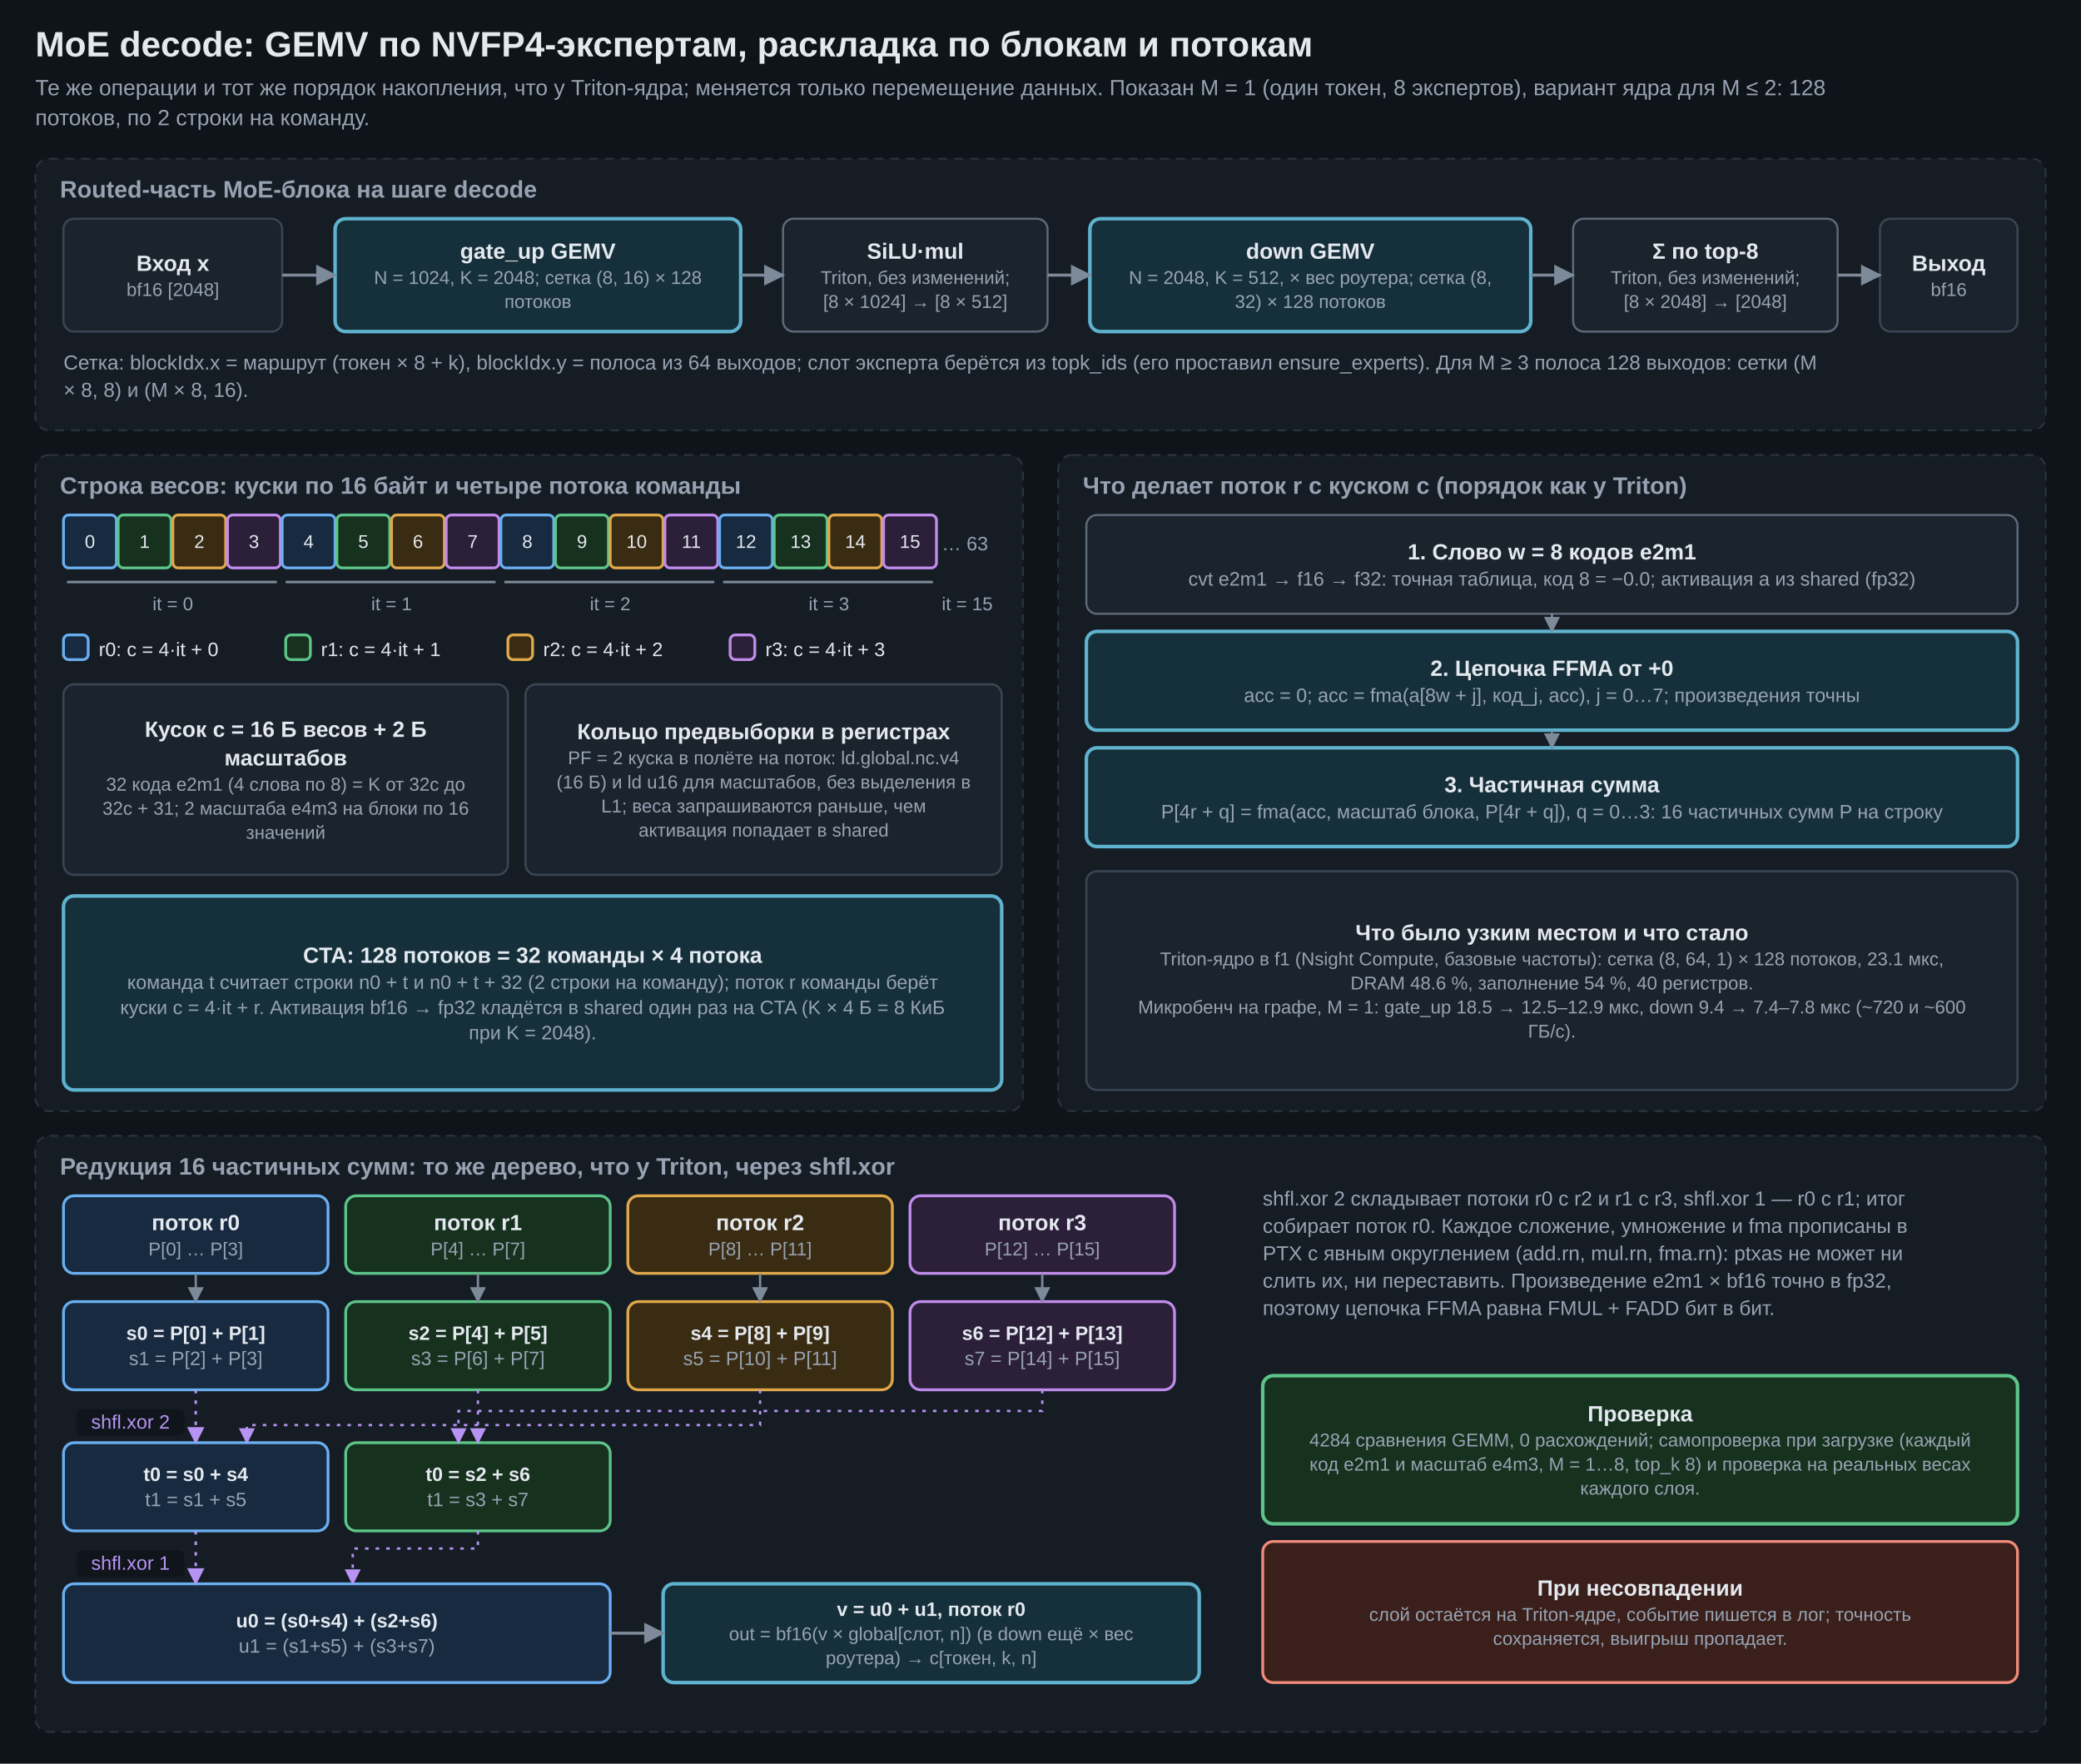
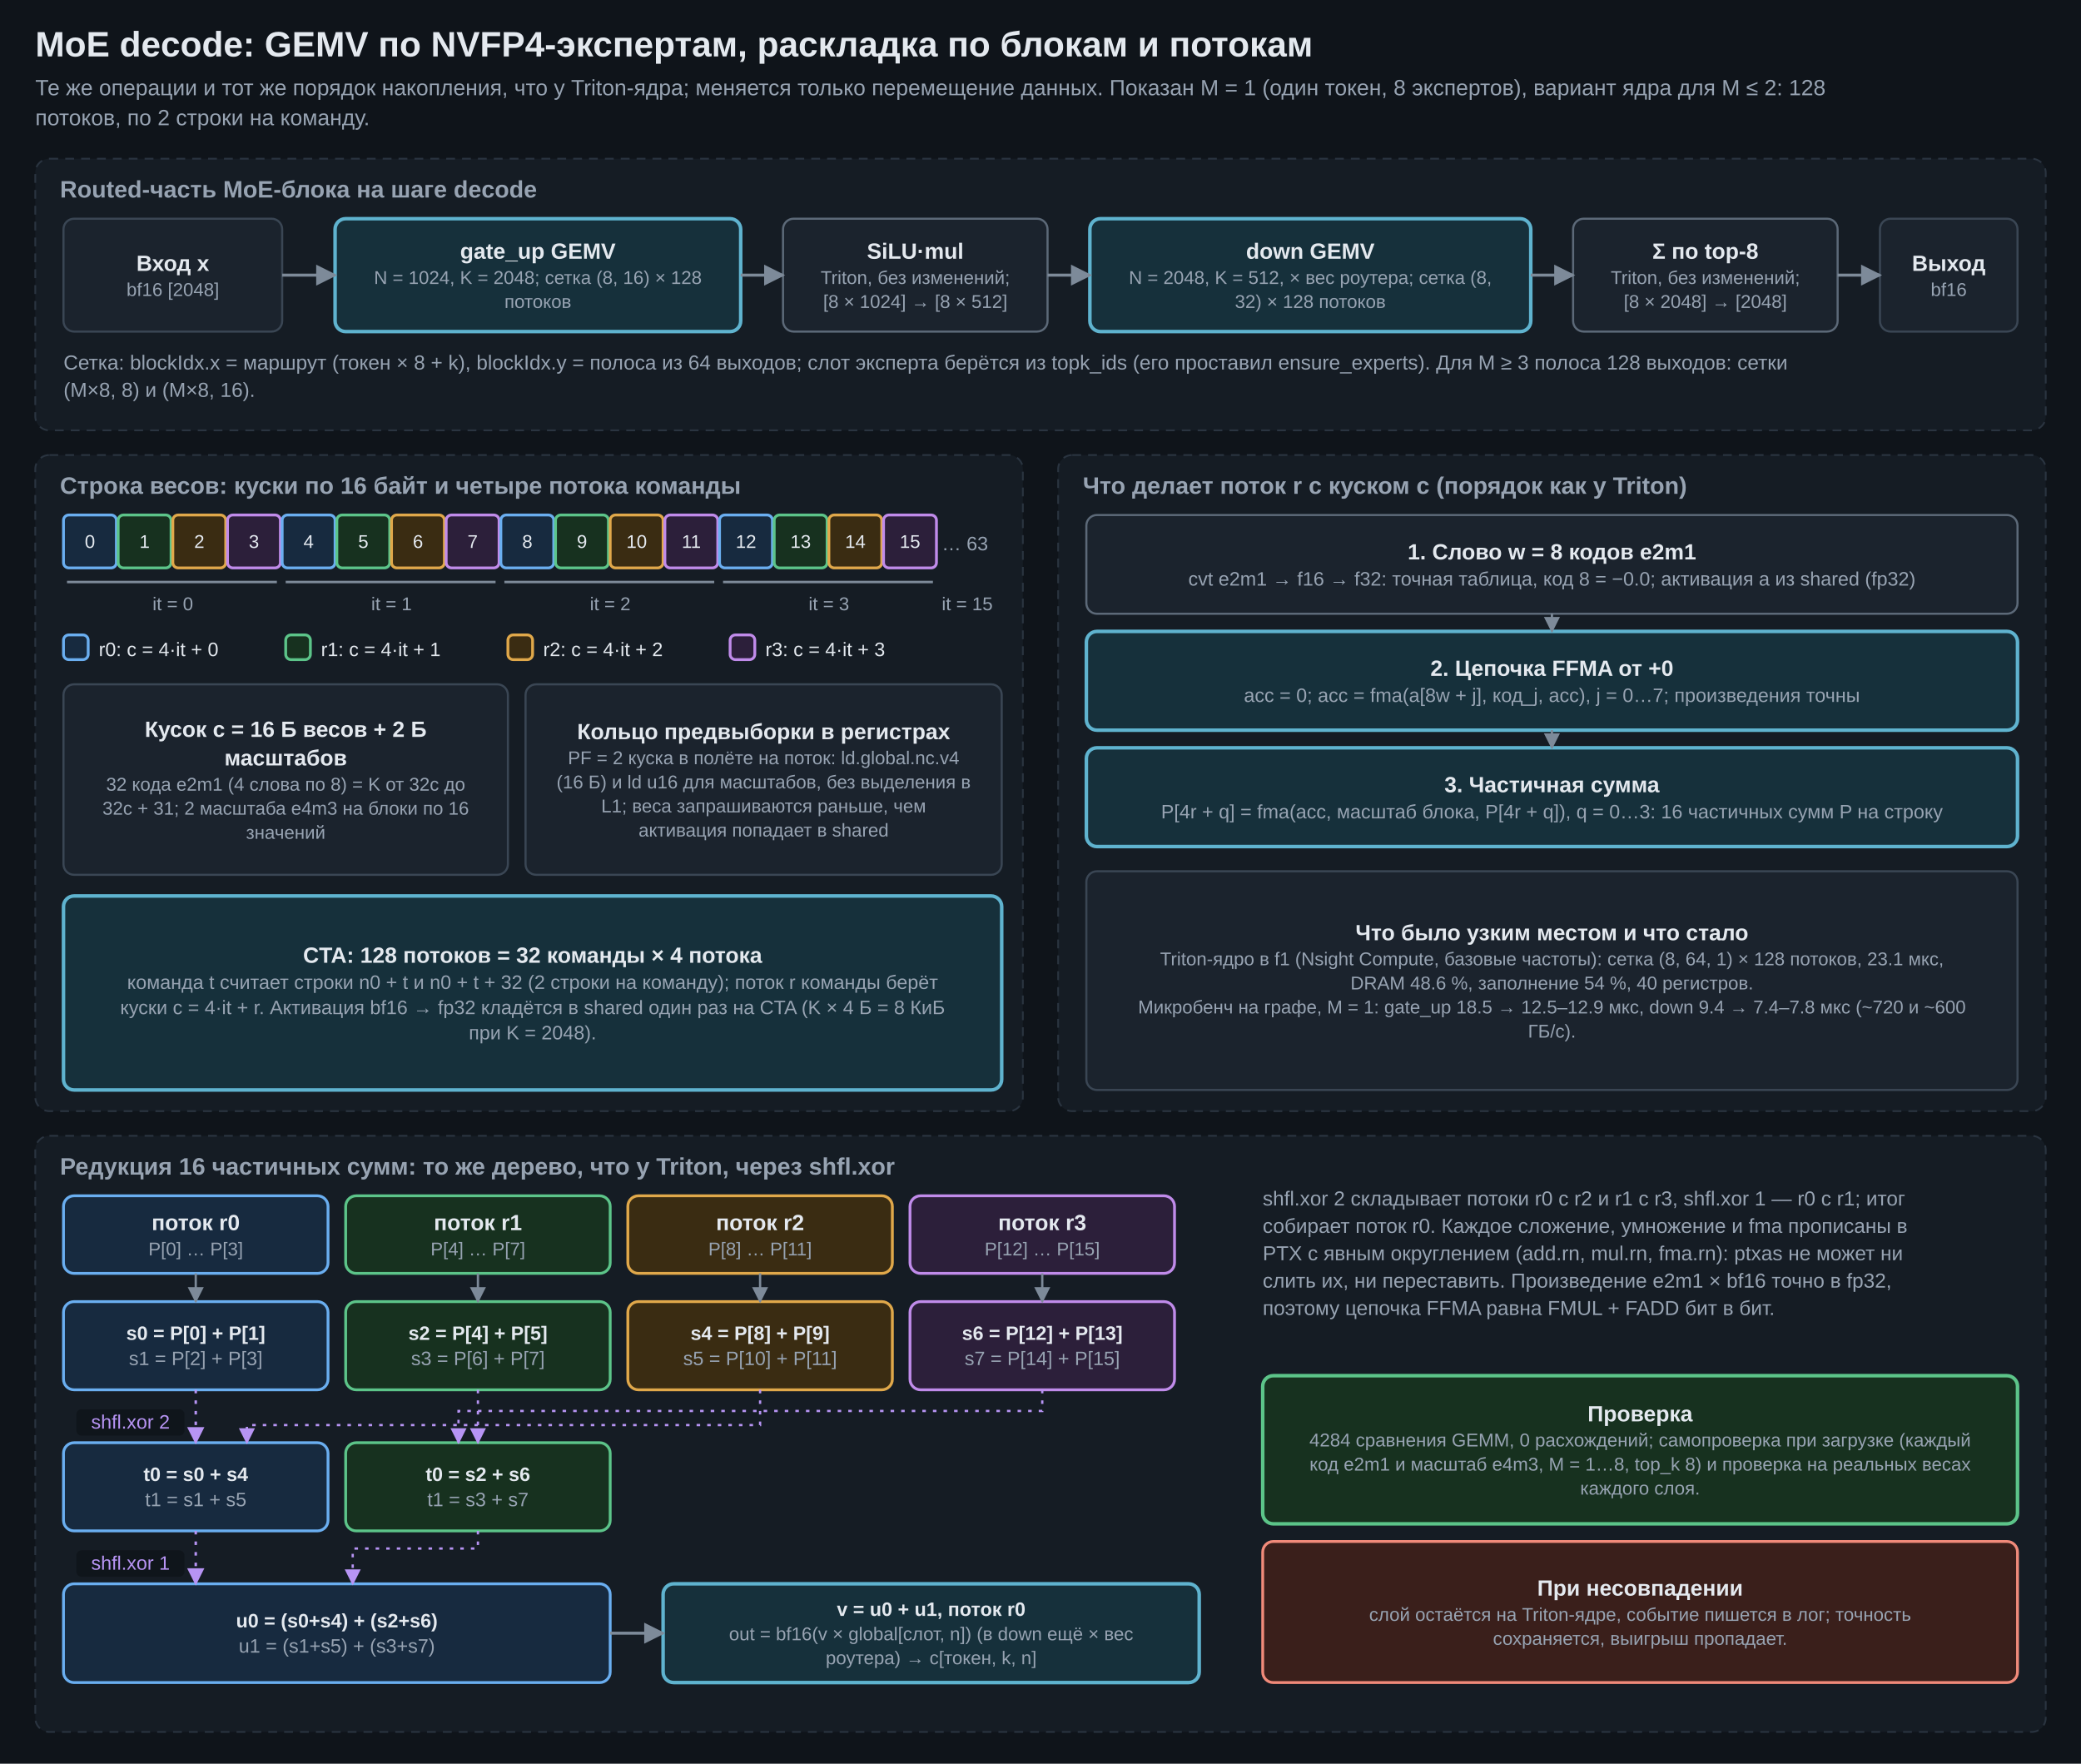
<svg xmlns="http://www.w3.org/2000/svg" viewBox="0 0 1180 1000" width="1180" height="1000" font-family="IBM Plex Sans, Segoe UI, Arial, sans-serif" role="img" aria-label="MoE decode: GEMV по NVFP4-экспертам, раскладка по блокам и потокам">
  <rect width="1180" height="1000" fill="#0f141a" />
  <defs>
    <marker id="m-flow" viewBox="0 0 10 10" refX="9" refY="5" markerWidth="7" markerHeight="7" orient="auto">
      <path d="M0,0 L10,5 L0,10 z" fill="#7d8a99" />
    </marker>
    <marker id="m-xfer" viewBox="0 0 10 10" refX="9" refY="5" markerWidth="7" markerHeight="7" orient="auto">
      <path d="M0,0 L10,5 L0,10 z" fill="#e0a84a" />
    </marker>
    <marker id="m-sync" viewBox="0 0 10 10" refX="9" refY="5" markerWidth="7" markerHeight="7" orient="auto">
      <path d="M0,0 L10,5 L0,10 z" fill="#b794f4" />
    </marker>
    <marker id="m-lever" viewBox="0 0 10 10" refX="9" refY="5" markerWidth="7" markerHeight="7" orient="auto">
      <path d="M0,0 L10,5 L0,10 z" fill="#5fb3cf" />
    </marker>
    <marker id="m-old" viewBox="0 0 10 10" refX="9" refY="5" markerWidth="7" markerHeight="7" orient="auto">
      <path d="M0,0 L10,5 L0,10 z" fill="#f08a7a" />
    </marker>
    <marker id="m-a0" viewBox="0 0 10 10" refX="9" refY="5" markerWidth="7" markerHeight="7" orient="auto">
      <path d="M0,0 L10,5 L0,10 z" fill="#6aaef0" />
    </marker>
    <marker id="m-a1" viewBox="0 0 10 10" refX="9" refY="5" markerWidth="7" markerHeight="7" orient="auto">
      <path d="M0,0 L10,5 L0,10 z" fill="#5cc489" />
    </marker>
    <marker id="m-a2" viewBox="0 0 10 10" refX="9" refY="5" markerWidth="7" markerHeight="7" orient="auto">
      <path d="M0,0 L10,5 L0,10 z" fill="#e0a84a" />
    </marker>
  </defs>
  <text x="20" y="32" font-size="20" font-weight="600" fill="#e4e9ef">MoE decode: GEMV по NVFP4-экспертам, раскладка по блокам и потокам</text>
  <text x="20" y="54" font-size="12.5" fill="#97a3b2">Те же операции и тот же порядок накопления, что у Triton-ядра; меняется только перемещение данных. Показан M = 1 (один токен, 8 экспертов), вариант ядра для M ≤ 2: 128</text>
  <text x="20" y="71" font-size="12.5" fill="#97a3b2">потоков, по 2 строки на команду.</text>
  <rect x="20" y="90" width="1140" height="154" rx="8" fill="#151c24" stroke="#2a3440" stroke-dasharray="5 4" />
  <text x="34" y="112" font-size="13.5" font-weight="600" fill="#97a3b2">Routed-часть MoE-блока на шаге decode</text>
  <rect x="20" y="258" width="560" height="372" rx="8" fill="#151c24" stroke="#2a3440" stroke-dasharray="5 4" />
  <text x="34" y="280" font-size="13.5" font-weight="600" fill="#97a3b2">Строка весов: куски по 16 байт и четыре потока команды</text>
  <rect x="600" y="258" width="560" height="372" rx="8" fill="#151c24" stroke="#2a3440" stroke-dasharray="5 4" />
  <text x="614" y="280" font-size="13.5" font-weight="600" fill="#97a3b2">Что делает поток r с куском c (порядок как у Triton)</text>
  <rect x="20" y="644" width="1140" height="338" rx="8" fill="#151c24" stroke="#2a3440" stroke-dasharray="5 4" />
  <text x="34" y="666" font-size="13.5" font-weight="600" fill="#97a3b2">Редукция 16 частичных сумм: то же дерево, что у Triton, через shfl.xor</text>
  <rect x="36" y="124" width="124" height="64" rx="6" fill="#1b232d" stroke="#3a4654" stroke-width="1.2" />
  <text x="98.0" y="153.6" font-size="12.5" font-weight="600" fill="#e4e9ef" text-anchor="middle">Вход x</text>
  <text x="98.0" y="167.8" font-size="10.5" font-weight="400" fill="#97a3b2" text-anchor="middle">bf16 [2048]</text>
  <rect x="190" y="124" width="230" height="64" rx="6" fill="#16303b" stroke="#5fb3cf" stroke-width="2" />
  <text x="305.0" y="146.7" font-size="12.5" font-weight="600" fill="#e4e9ef" text-anchor="middle">gate_up GEMV</text>
  <text x="305.0" y="161.0" font-size="10.5" font-weight="400" fill="#97a3b2" text-anchor="middle">N = 1024, K = 2048; сетка (8, 16) × 128</text>
  <text x="305.0" y="174.6" font-size="10.5" font-weight="400" fill="#97a3b2" text-anchor="middle">потоков</text>
  <rect x="444" y="124" width="150" height="64" rx="6" fill="#1b232d" stroke="#5c6978" stroke-width="1.2" />
  <text x="519.0" y="146.7" font-size="12.5" font-weight="600" fill="#e4e9ef" text-anchor="middle">SiLU·mul</text>
  <text x="519.0" y="161.0" font-size="10.5" font-weight="400" fill="#97a3b2" text-anchor="middle">Triton, без изменений;</text>
  <text x="519.0" y="174.6" font-size="10.5" font-weight="400" fill="#97a3b2" text-anchor="middle">[8 × 1024] → [8 × 512]</text>
  <rect x="618" y="124" width="250" height="64" rx="6" fill="#16303b" stroke="#5fb3cf" stroke-width="2" />
  <text x="743.0" y="146.7" font-size="12.5" font-weight="600" fill="#e4e9ef" text-anchor="middle">down GEMV</text>
  <text x="743.0" y="161.0" font-size="10.5" font-weight="400" fill="#97a3b2" text-anchor="middle">N = 2048, K = 512, × вес роутера; сетка (8,</text>
  <text x="743.0" y="174.6" font-size="10.5" font-weight="400" fill="#97a3b2" text-anchor="middle">32) × 128 потоков</text>
  <rect x="892" y="124" width="150" height="64" rx="6" fill="#1b232d" stroke="#5c6978" stroke-width="1.2" />
  <text x="967.0" y="146.7" font-size="12.5" font-weight="600" fill="#e4e9ef" text-anchor="middle">Σ по top-8</text>
  <text x="967.0" y="161.0" font-size="10.5" font-weight="400" fill="#97a3b2" text-anchor="middle">Triton, без изменений;</text>
  <text x="967.0" y="174.6" font-size="10.5" font-weight="400" fill="#97a3b2" text-anchor="middle">[8 × 2048] → [2048]</text>
  <rect x="1066" y="124" width="78" height="64" rx="6" fill="#1b232d" stroke="#3a4654" stroke-width="1.2" />
  <text x="1105.0" y="153.6" font-size="12.5" font-weight="600" fill="#e4e9ef" text-anchor="middle">Выход</text>
  <text x="1105.0" y="167.8" font-size="10.5" font-weight="400" fill="#97a3b2" text-anchor="middle">bf16</text>
-   <text x="36" y="209.5" font-size="11.5" font-weight="400" fill="#97a3b2" text-anchor="start">Сетка: blockIdx.x = маршрут (токен × 8 + k), blockIdx.y = полоса из 64 выходов; слот эксперта берётся из topk_ids (его проставил ensure_experts). Для M ≥ 3 полоса 128 выходов: сетки (M</text>
-   <text x="36" y="225.025" font-size="11.5" font-weight="400" fill="#97a3b2" text-anchor="start">× 8, 8) и (M × 8, 16).</text>
+   <text x="36" y="209.5" font-size="11.5" font-weight="400" fill="#97a3b2" text-anchor="start">Сетка: blockIdx.x = маршрут (токен × 8 + k), blockIdx.y = полоса из 64 выходов; слот эксперта берётся из topk_ids (его проставил ensure_experts). Для M ≥ 3 полоса 128 выходов: сетки</text>
+   <text x="36" y="225.025" font-size="11.5" font-weight="400" fill="#97a3b2" text-anchor="start">(M×8, 8) и (M×8, 16).</text>
  <rect x="36" y="292" width="30" height="30" rx="3" fill="#172a3f" stroke="#6aaef0" stroke-width="1.6" />
  <text x="51.0" y="310.675" font-size="10.5" fill="#e4e9ef" text-anchor="middle">0</text>
  <rect x="67" y="292" width="30" height="30" rx="3" fill="#17311f" stroke="#5cc489" stroke-width="1.6" />
  <text x="82.0" y="310.675" font-size="10.5" fill="#e4e9ef" text-anchor="middle">1</text>
  <rect x="98" y="292" width="30" height="30" rx="3" fill="#3a2c12" stroke="#e0a84a" stroke-width="1.6" />
  <text x="113.0" y="310.675" font-size="10.5" fill="#e4e9ef" text-anchor="middle">2</text>
  <rect x="129" y="292" width="30" height="30" rx="3" fill="#2c1f3a" stroke="#c08bea" stroke-width="1.6" />
  <text x="144.0" y="310.675" font-size="10.5" fill="#e4e9ef" text-anchor="middle">3</text>
  <rect x="160" y="292" width="30" height="30" rx="3" fill="#172a3f" stroke="#6aaef0" stroke-width="1.6" />
  <text x="175.0" y="310.675" font-size="10.5" fill="#e4e9ef" text-anchor="middle">4</text>
  <rect x="191" y="292" width="30" height="30" rx="3" fill="#17311f" stroke="#5cc489" stroke-width="1.6" />
  <text x="206.0" y="310.675" font-size="10.5" fill="#e4e9ef" text-anchor="middle">5</text>
  <rect x="222" y="292" width="30" height="30" rx="3" fill="#3a2c12" stroke="#e0a84a" stroke-width="1.6" />
  <text x="237.0" y="310.675" font-size="10.5" fill="#e4e9ef" text-anchor="middle">6</text>
  <rect x="253" y="292" width="30" height="30" rx="3" fill="#2c1f3a" stroke="#c08bea" stroke-width="1.6" />
  <text x="268.0" y="310.675" font-size="10.5" fill="#e4e9ef" text-anchor="middle">7</text>
  <rect x="284" y="292" width="30" height="30" rx="3" fill="#172a3f" stroke="#6aaef0" stroke-width="1.6" />
  <text x="299.0" y="310.675" font-size="10.5" fill="#e4e9ef" text-anchor="middle">8</text>
  <rect x="315" y="292" width="30" height="30" rx="3" fill="#17311f" stroke="#5cc489" stroke-width="1.6" />
  <text x="330.0" y="310.675" font-size="10.5" fill="#e4e9ef" text-anchor="middle">9</text>
  <rect x="346" y="292" width="30" height="30" rx="3" fill="#3a2c12" stroke="#e0a84a" stroke-width="1.6" />
  <text x="361.0" y="310.675" font-size="10.5" fill="#e4e9ef" text-anchor="middle">10</text>
  <rect x="377" y="292" width="30" height="30" rx="3" fill="#2c1f3a" stroke="#c08bea" stroke-width="1.6" />
  <text x="392.0" y="310.675" font-size="10.5" fill="#e4e9ef" text-anchor="middle">11</text>
  <rect x="408" y="292" width="30" height="30" rx="3" fill="#172a3f" stroke="#6aaef0" stroke-width="1.6" />
  <text x="423.0" y="310.675" font-size="10.5" fill="#e4e9ef" text-anchor="middle">12</text>
  <rect x="439" y="292" width="30" height="30" rx="3" fill="#17311f" stroke="#5cc489" stroke-width="1.6" />
  <text x="454.0" y="310.675" font-size="10.5" fill="#e4e9ef" text-anchor="middle">13</text>
  <rect x="470" y="292" width="30" height="30" rx="3" fill="#3a2c12" stroke="#e0a84a" stroke-width="1.6" />
  <text x="485.0" y="310.675" font-size="10.5" fill="#e4e9ef" text-anchor="middle">14</text>
  <rect x="501" y="292" width="30" height="30" rx="3" fill="#2c1f3a" stroke="#c08bea" stroke-width="1.6" />
  <text x="516.0" y="310.675" font-size="10.5" fill="#e4e9ef" text-anchor="middle">15</text>
  <text x="534" y="312" font-size="11" font-weight="400" fill="#97a3b2" text-anchor="start">… 63</text>
  <text x="98" y="346" font-size="10.5" font-weight="400" fill="#97a3b2" text-anchor="middle">it = 0</text>
  <text x="222" y="346" font-size="10.5" font-weight="400" fill="#97a3b2" text-anchor="middle">it = 1</text>
  <text x="346" y="346" font-size="10.5" font-weight="400" fill="#97a3b2" text-anchor="middle">it = 2</text>
  <text x="470" y="346" font-size="10.5" font-weight="400" fill="#97a3b2" text-anchor="middle">it = 3</text>
  <text x="534" y="346" font-size="10.5" font-weight="400" fill="#97a3b2" text-anchor="start">it = 15</text>
  <rect x="36" y="360" width="14" height="14" rx="3" fill="#172a3f" stroke="#6aaef0" stroke-width="1.6" />
  <text x="56" y="372" font-size="11" font-weight="400" fill="#e4e9ef" text-anchor="start">r0: c = 4·it + 0</text>
  <rect x="162" y="360" width="14" height="14" rx="3" fill="#17311f" stroke="#5cc489" stroke-width="1.6" />
  <text x="182" y="372" font-size="11" font-weight="400" fill="#e4e9ef" text-anchor="start">r1: c = 4·it + 1</text>
  <rect x="288" y="360" width="14" height="14" rx="3" fill="#3a2c12" stroke="#e0a84a" stroke-width="1.6" />
  <text x="308" y="372" font-size="11" font-weight="400" fill="#e4e9ef" text-anchor="start">r2: c = 4·it + 2</text>
  <rect x="414" y="360" width="14" height="14" rx="3" fill="#2c1f3a" stroke="#c08bea" stroke-width="1.6" />
  <text x="434" y="372" font-size="11" font-weight="400" fill="#e4e9ef" text-anchor="start">r3: c = 4·it + 3</text>
  <rect x="36" y="388" width="252" height="108" rx="6" fill="#1b232d" stroke="#3a4654" stroke-width="1.2" />
  <text x="162.0" y="417.8" font-size="12.5" font-weight="600" fill="#e4e9ef" text-anchor="middle">Кусок c = 16 Б весов + 2 Б</text>
  <text x="162.0" y="434.0" font-size="12.5" font-weight="600" fill="#e4e9ef" text-anchor="middle">масштабов</text>
  <text x="162.0" y="448.3" font-size="10.5" font-weight="400" fill="#97a3b2" text-anchor="middle">32 кода e2m1 (4 слова по 8) = K от 32c до</text>
  <text x="162.0" y="461.9" font-size="10.5" font-weight="400" fill="#97a3b2" text-anchor="middle">32c + 31; 2 масштаба e4m3 на блоки по 16</text>
  <text x="162.0" y="475.6" font-size="10.5" font-weight="400" fill="#97a3b2" text-anchor="middle">значений</text>
  <rect x="298" y="388" width="270" height="108" rx="6" fill="#1b232d" stroke="#3a4654" stroke-width="1.2" />
  <text x="433.0" y="419.1" font-size="12.5" font-weight="600" fill="#e4e9ef" text-anchor="middle">Кольцо предвыборки в регистрах</text>
  <text x="433.0" y="433.3" font-size="10.5" font-weight="400" fill="#97a3b2" text-anchor="middle">PF = 2 куска в полёте на поток: ld.global.nc.v4</text>
  <text x="433.0" y="447.0" font-size="10.5" font-weight="400" fill="#97a3b2" text-anchor="middle">(16 Б) и ld u16 для масштабов, без выделения в</text>
  <text x="433.0" y="460.6" font-size="10.5" font-weight="400" fill="#97a3b2" text-anchor="middle">L1; веса запрашиваются раньше, чем</text>
  <text x="433.0" y="474.3" font-size="10.5" font-weight="400" fill="#97a3b2" text-anchor="middle">активация попадает в shared</text>
  <rect x="36" y="508" width="532" height="110" rx="6" fill="#16303b" stroke="#5fb3cf" stroke-width="2" />
  <text x="302.0" y="545.9" font-size="12.5" font-weight="600" fill="#e4e9ef" text-anchor="middle">CTA: 128 потоков = 32 команды × 4 потока</text>
  <text x="302.0" y="560.7" font-size="11" font-weight="400" fill="#97a3b2" text-anchor="middle">команда t считает строки n0 + t и n0 + t + 32 (2 строки на команду); поток r команды берёт</text>
  <text x="302.0" y="575.0" font-size="11" font-weight="400" fill="#97a3b2" text-anchor="middle">куски c = 4·it + r. Активация bf16 → fp32 кладётся в shared один раз на CTA (K × 4 Б = 8 КиБ</text>
  <text x="302.0" y="589.3" font-size="11" font-weight="400" fill="#97a3b2" text-anchor="middle">при K = 2048).</text>
  <rect x="616" y="292" width="528" height="56" rx="6" fill="#1b232d" stroke="#5c6978" stroke-width="1.2" />
  <text x="880.0" y="317.2" font-size="12.5" font-weight="600" fill="#e4e9ef" text-anchor="middle">1. Слово w = 8 кодов e2m1</text>
  <text x="880.0" y="332.0" font-size="11" font-weight="400" fill="#97a3b2" text-anchor="middle">cvt e2m1 → f16 → f32: точная таблица, код 8 = −0.0; активация a из shared (fp32)</text>
  <rect x="616" y="358" width="528" height="56" rx="6" fill="#16303b" stroke="#5fb3cf" stroke-width="2" />
  <text x="880.0" y="383.2" font-size="12.5" font-weight="600" fill="#e4e9ef" text-anchor="middle">2. Цепочка FFMA от +0</text>
  <text x="880.0" y="398.0" font-size="11" font-weight="400" fill="#97a3b2" text-anchor="middle">acc = 0; acc = fma(a[8w + j], код_j, acc), j = 0…7; произведения точны</text>
  <rect x="616" y="424" width="528" height="56" rx="6" fill="#16303b" stroke="#5fb3cf" stroke-width="2" />
  <text x="880.0" y="449.2" font-size="12.5" font-weight="600" fill="#e4e9ef" text-anchor="middle">3. Частичная сумма</text>
  <text x="880.0" y="464.0" font-size="11" font-weight="400" fill="#97a3b2" text-anchor="middle">P[4r + q] = fma(acc, масштаб блока, P[4r + q]), q = 0…3: 16 частичных сумм P на строку</text>
  <rect x="616" y="494" width="528" height="124" rx="6" fill="#1b232d" stroke="#3a4654" stroke-width="1.2" />
  <text x="880.0" y="533.1" font-size="12.5" font-weight="600" fill="#e4e9ef" text-anchor="middle">Что было узким местом и что стало</text>
  <text x="880.0" y="547.3" font-size="10.5" font-weight="400" fill="#97a3b2" text-anchor="middle">Triton-ядро в f1 (Nsight Compute, базовые частоты): сетка (8, 64, 1) × 128 потоков, 23.1 мкс,</text>
  <text x="880.0" y="561.0" font-size="10.5" font-weight="400" fill="#97a3b2" text-anchor="middle">DRAM 48.6 %, заполнение 54 %, 40 регистров.</text>
  <text x="880.0" y="574.6" font-size="10.5" font-weight="400" fill="#97a3b2" text-anchor="middle">Микробенч на графе, M = 1: gate_up 18.5 → 12.5–12.9 мкс, down 9.4 → 7.4–7.8 мкс (~720 и ~600</text>
  <text x="880.0" y="588.3" font-size="10.5" font-weight="400" fill="#97a3b2" text-anchor="middle">ГБ/с).</text>
  <rect x="36" y="678" width="150" height="44" rx="6" fill="#172a3f" stroke="#6aaef0" stroke-width="1.6" />
  <text x="111.0" y="697.5" font-size="12.5" font-weight="600" fill="#e4e9ef" text-anchor="middle">поток r0</text>
  <text x="111.0" y="711.8" font-size="10.5" font-weight="400" fill="#97a3b2" text-anchor="middle">P[0] … P[3]</text>
  <rect x="36" y="738" width="150" height="50" rx="6" fill="#172a3f" stroke="#6aaef0" stroke-width="1.6" />
  <text x="111.0" y="759.7" font-size="11" font-weight="600" fill="#e4e9ef" text-anchor="middle">s0 = P[0] + P[1]</text>
  <text x="111.0" y="774.0" font-size="11" font-weight="400" fill="#97a3b2" text-anchor="middle">s1 = P[2] + P[3]</text>
  <rect x="196" y="678" width="150" height="44" rx="6" fill="#17311f" stroke="#5cc489" stroke-width="1.6" />
  <text x="271.0" y="697.5" font-size="12.5" font-weight="600" fill="#e4e9ef" text-anchor="middle">поток r1</text>
  <text x="271.0" y="711.8" font-size="10.5" font-weight="400" fill="#97a3b2" text-anchor="middle">P[4] … P[7]</text>
  <rect x="196" y="738" width="150" height="50" rx="6" fill="#17311f" stroke="#5cc489" stroke-width="1.6" />
  <text x="271.0" y="759.7" font-size="11" font-weight="600" fill="#e4e9ef" text-anchor="middle">s2 = P[4] + P[5]</text>
  <text x="271.0" y="774.0" font-size="11" font-weight="400" fill="#97a3b2" text-anchor="middle">s3 = P[6] + P[7]</text>
  <rect x="356" y="678" width="150" height="44" rx="6" fill="#3a2c12" stroke="#e0a84a" stroke-width="1.6" />
  <text x="431.0" y="697.5" font-size="12.5" font-weight="600" fill="#e4e9ef" text-anchor="middle">поток r2</text>
  <text x="431.0" y="711.8" font-size="10.5" font-weight="400" fill="#97a3b2" text-anchor="middle">P[8] … P[11]</text>
  <rect x="356" y="738" width="150" height="50" rx="6" fill="#3a2c12" stroke="#e0a84a" stroke-width="1.6" />
  <text x="431.0" y="759.7" font-size="11" font-weight="600" fill="#e4e9ef" text-anchor="middle">s4 = P[8] + P[9]</text>
  <text x="431.0" y="774.0" font-size="11" font-weight="400" fill="#97a3b2" text-anchor="middle">s5 = P[10] + P[11]</text>
  <rect x="516" y="678" width="150" height="44" rx="6" fill="#2c1f3a" stroke="#c08bea" stroke-width="1.6" />
  <text x="591.0" y="697.5" font-size="12.5" font-weight="600" fill="#e4e9ef" text-anchor="middle">поток r3</text>
  <text x="591.0" y="711.8" font-size="10.5" font-weight="400" fill="#97a3b2" text-anchor="middle">P[12] … P[15]</text>
  <rect x="516" y="738" width="150" height="50" rx="6" fill="#2c1f3a" stroke="#c08bea" stroke-width="1.6" />
  <text x="591.0" y="759.7" font-size="11" font-weight="600" fill="#e4e9ef" text-anchor="middle">s6 = P[12] + P[13]</text>
  <text x="591.0" y="774.0" font-size="11" font-weight="400" fill="#97a3b2" text-anchor="middle">s7 = P[14] + P[15]</text>
  <rect x="36" y="818" width="150" height="50" rx="6" fill="#172a3f" stroke="#6aaef0" stroke-width="1.6" />
  <text x="111.0" y="839.7" font-size="11" font-weight="600" fill="#e4e9ef" text-anchor="middle">t0 = s0 + s4</text>
  <text x="111.0" y="854.0" font-size="11" font-weight="400" fill="#97a3b2" text-anchor="middle">t1 = s1 + s5</text>
  <rect x="196" y="818" width="150" height="50" rx="6" fill="#17311f" stroke="#5cc489" stroke-width="1.6" />
  <text x="271.0" y="839.7" font-size="11" font-weight="600" fill="#e4e9ef" text-anchor="middle">t0 = s2 + s6</text>
  <text x="271.0" y="854.0" font-size="11" font-weight="400" fill="#97a3b2" text-anchor="middle">t1 = s3 + s7</text>
  <rect x="36" y="898" width="310" height="56" rx="6" fill="#172a3f" stroke="#6aaef0" stroke-width="1.6" />
  <text x="191.0" y="922.7" font-size="11" font-weight="600" fill="#e4e9ef" text-anchor="middle">u0 = (s0+s4) + (s2+s6)</text>
  <text x="191.0" y="937.0" font-size="11" font-weight="400" fill="#97a3b2" text-anchor="middle">u1 = (s1+s5) + (s3+s7)</text>
  <rect x="376" y="898" width="304" height="56" rx="6" fill="#16303b" stroke="#5fb3cf" stroke-width="2" />
  <text x="528.0" y="916.2" font-size="11" font-weight="600" fill="#e4e9ef" text-anchor="middle">v = u0 + u1, поток r0</text>
  <text x="528.0" y="930.0" font-size="10.5" font-weight="400" fill="#97a3b2" text-anchor="middle">out = bf16(v × global[слот, n]) (в down ещё × вес</text>
  <text x="528.0" y="943.6" font-size="10.5" font-weight="400" fill="#97a3b2" text-anchor="middle">роутера) → c[токен, k, n]</text>
  <text x="716" y="683.5" font-size="11.5" font-weight="400" fill="#97a3b2" text-anchor="start">shfl.xor 2 складывает потоки r0 с r2 и r1 с r3, shfl.xor 1 — r0 с r1; итог</text>
  <text x="716" y="699.025" font-size="11.5" font-weight="400" fill="#97a3b2" text-anchor="start">собирает поток r0. Каждое сложение, умножение и fma прописаны в</text>
  <text x="716" y="714.55" font-size="11.5" font-weight="400" fill="#97a3b2" text-anchor="start">PTX с явным округлением (add.rn, mul.rn, fma.rn): ptxas не может ни</text>
  <text x="716" y="730.075" font-size="11.5" font-weight="400" fill="#97a3b2" text-anchor="start">слить их, ни переставить. Произведение e2m1 × bf16 точно в fp32,</text>
  <text x="716" y="745.6" font-size="11.5" font-weight="400" fill="#97a3b2" text-anchor="start">поэтому цепочка FFMA равна FMUL + FADD бит в бит.</text>
  <rect x="716" y="780" width="428" height="84" rx="6" fill="#17311f" stroke="#5cc489" stroke-width="2" />
  <text x="930.0" y="805.9" font-size="12.5" font-weight="600" fill="#e4e9ef" text-anchor="middle">Проверка</text>
  <text x="930.0" y="820.1" font-size="10.5" font-weight="400" fill="#97a3b2" text-anchor="middle">4284 сравнения GEMM, 0 расхождений; самопроверка при загрузке (каждый</text>
  <text x="930.0" y="833.8" font-size="10.5" font-weight="400" fill="#97a3b2" text-anchor="middle">код e2m1 и масштаб e4m3, M = 1…8, top_k 8) и проверка на реальных весах</text>
  <text x="930.0" y="847.4" font-size="10.5" font-weight="400" fill="#97a3b2" text-anchor="middle">каждого слоя.</text>
  <rect x="716" y="874" width="428" height="80" rx="6" fill="#3a1f1b" stroke="#f08a7a" stroke-width="1.6" />
  <text x="930.0" y="904.7" font-size="12.5" font-weight="600" fill="#e4e9ef" text-anchor="middle">При несовпадении</text>
  <text x="930.0" y="919.0" font-size="10.5" font-weight="400" fill="#97a3b2" text-anchor="middle">слой остаётся на Triton-ядре, событие пишется в лог; точность</text>
  <text x="930.0" y="932.6" font-size="10.5" font-weight="400" fill="#97a3b2" text-anchor="middle">сохраняется, выигрыш пропадает.</text>
  <polyline points="160,156 190,156" fill="none" stroke="#7d8a99" stroke-width="1.7" marker-end="url(#m-flow)" />
  <polyline points="420,156 444,156" fill="none" stroke="#7d8a99" stroke-width="1.7" marker-end="url(#m-flow)" />
  <polyline points="594,156 618,156" fill="none" stroke="#7d8a99" stroke-width="1.7" marker-end="url(#m-flow)" />
  <polyline points="868,156 892,156" fill="none" stroke="#7d8a99" stroke-width="1.7" marker-end="url(#m-flow)" />
  <polyline points="1042,156 1066,156" fill="none" stroke="#7d8a99" stroke-width="1.7" marker-end="url(#m-flow)" />
  <polyline points="38,330 157,330" fill="none" stroke="#7d8a99" stroke-width="1.4" />
  <polyline points="162,330 281,330" fill="none" stroke="#7d8a99" stroke-width="1.4" />
  <polyline points="286,330 405,330" fill="none" stroke="#7d8a99" stroke-width="1.4" />
  <polyline points="410,330 529,330" fill="none" stroke="#7d8a99" stroke-width="1.4" />
  <polyline points="880,348 880,358" fill="none" stroke="#7d8a99" stroke-width="1.3" marker-end="url(#m-flow)" />
  <polyline points="880,414 880,424" fill="none" stroke="#7d8a99" stroke-width="1.3" marker-end="url(#m-flow)" />
  <polyline points="111,722 111,738" fill="none" stroke="#7d8a99" stroke-width="1.3" marker-end="url(#m-flow)" />
  <polyline points="271,722 271,738" fill="none" stroke="#7d8a99" stroke-width="1.3" marker-end="url(#m-flow)" />
  <polyline points="431,722 431,738" fill="none" stroke="#7d8a99" stroke-width="1.3" marker-end="url(#m-flow)" />
  <polyline points="591,722 591,738" fill="none" stroke="#7d8a99" stroke-width="1.3" marker-end="url(#m-flow)" />
  <polyline points="111,788 111,818" fill="none" stroke="#b794f4" stroke-width="1.4" stroke-dasharray="2 4" marker-end="url(#m-sync)" />
  <rect x="43.3" y="799.0" width="61.3" height="15" rx="3" fill="#0f141a" fill-opacity="0.9" />
  <text x="74" y="810" font-size="11" fill="#b794f4" text-anchor="middle">shfl.xor 2</text>
  <polyline points="431,788 431,808 140,808 140,818" fill="none" stroke="#b794f4" stroke-width="1.3" stroke-dasharray="2 4" marker-end="url(#m-sync)" />
  <polyline points="591,788 591,800 260,800 260,818" fill="none" stroke="#b794f4" stroke-width="1.3" stroke-dasharray="2 4" marker-end="url(#m-sync)" />
  <polyline points="271,788 271,818" fill="none" stroke="#b794f4" stroke-width="1.3" stroke-dasharray="2 4" marker-end="url(#m-sync)" />
  <polyline points="111,868 111,898" fill="none" stroke="#b794f4" stroke-width="1.4" stroke-dasharray="2 4" marker-end="url(#m-sync)" />
  <rect x="43.3" y="879.0" width="61.3" height="15" rx="3" fill="#0f141a" fill-opacity="0.9" />
  <text x="74" y="890" font-size="11" fill="#b794f4" text-anchor="middle">shfl.xor 1</text>
  <polyline points="271,868 271,878 200,878 200,898" fill="none" stroke="#b794f4" stroke-width="1.3" stroke-dasharray="2 4" marker-end="url(#m-sync)" />
  <polyline points="346,926 376,926" fill="none" stroke="#7d8a99" stroke-width="1.7" marker-end="url(#m-flow)" />
</svg>
